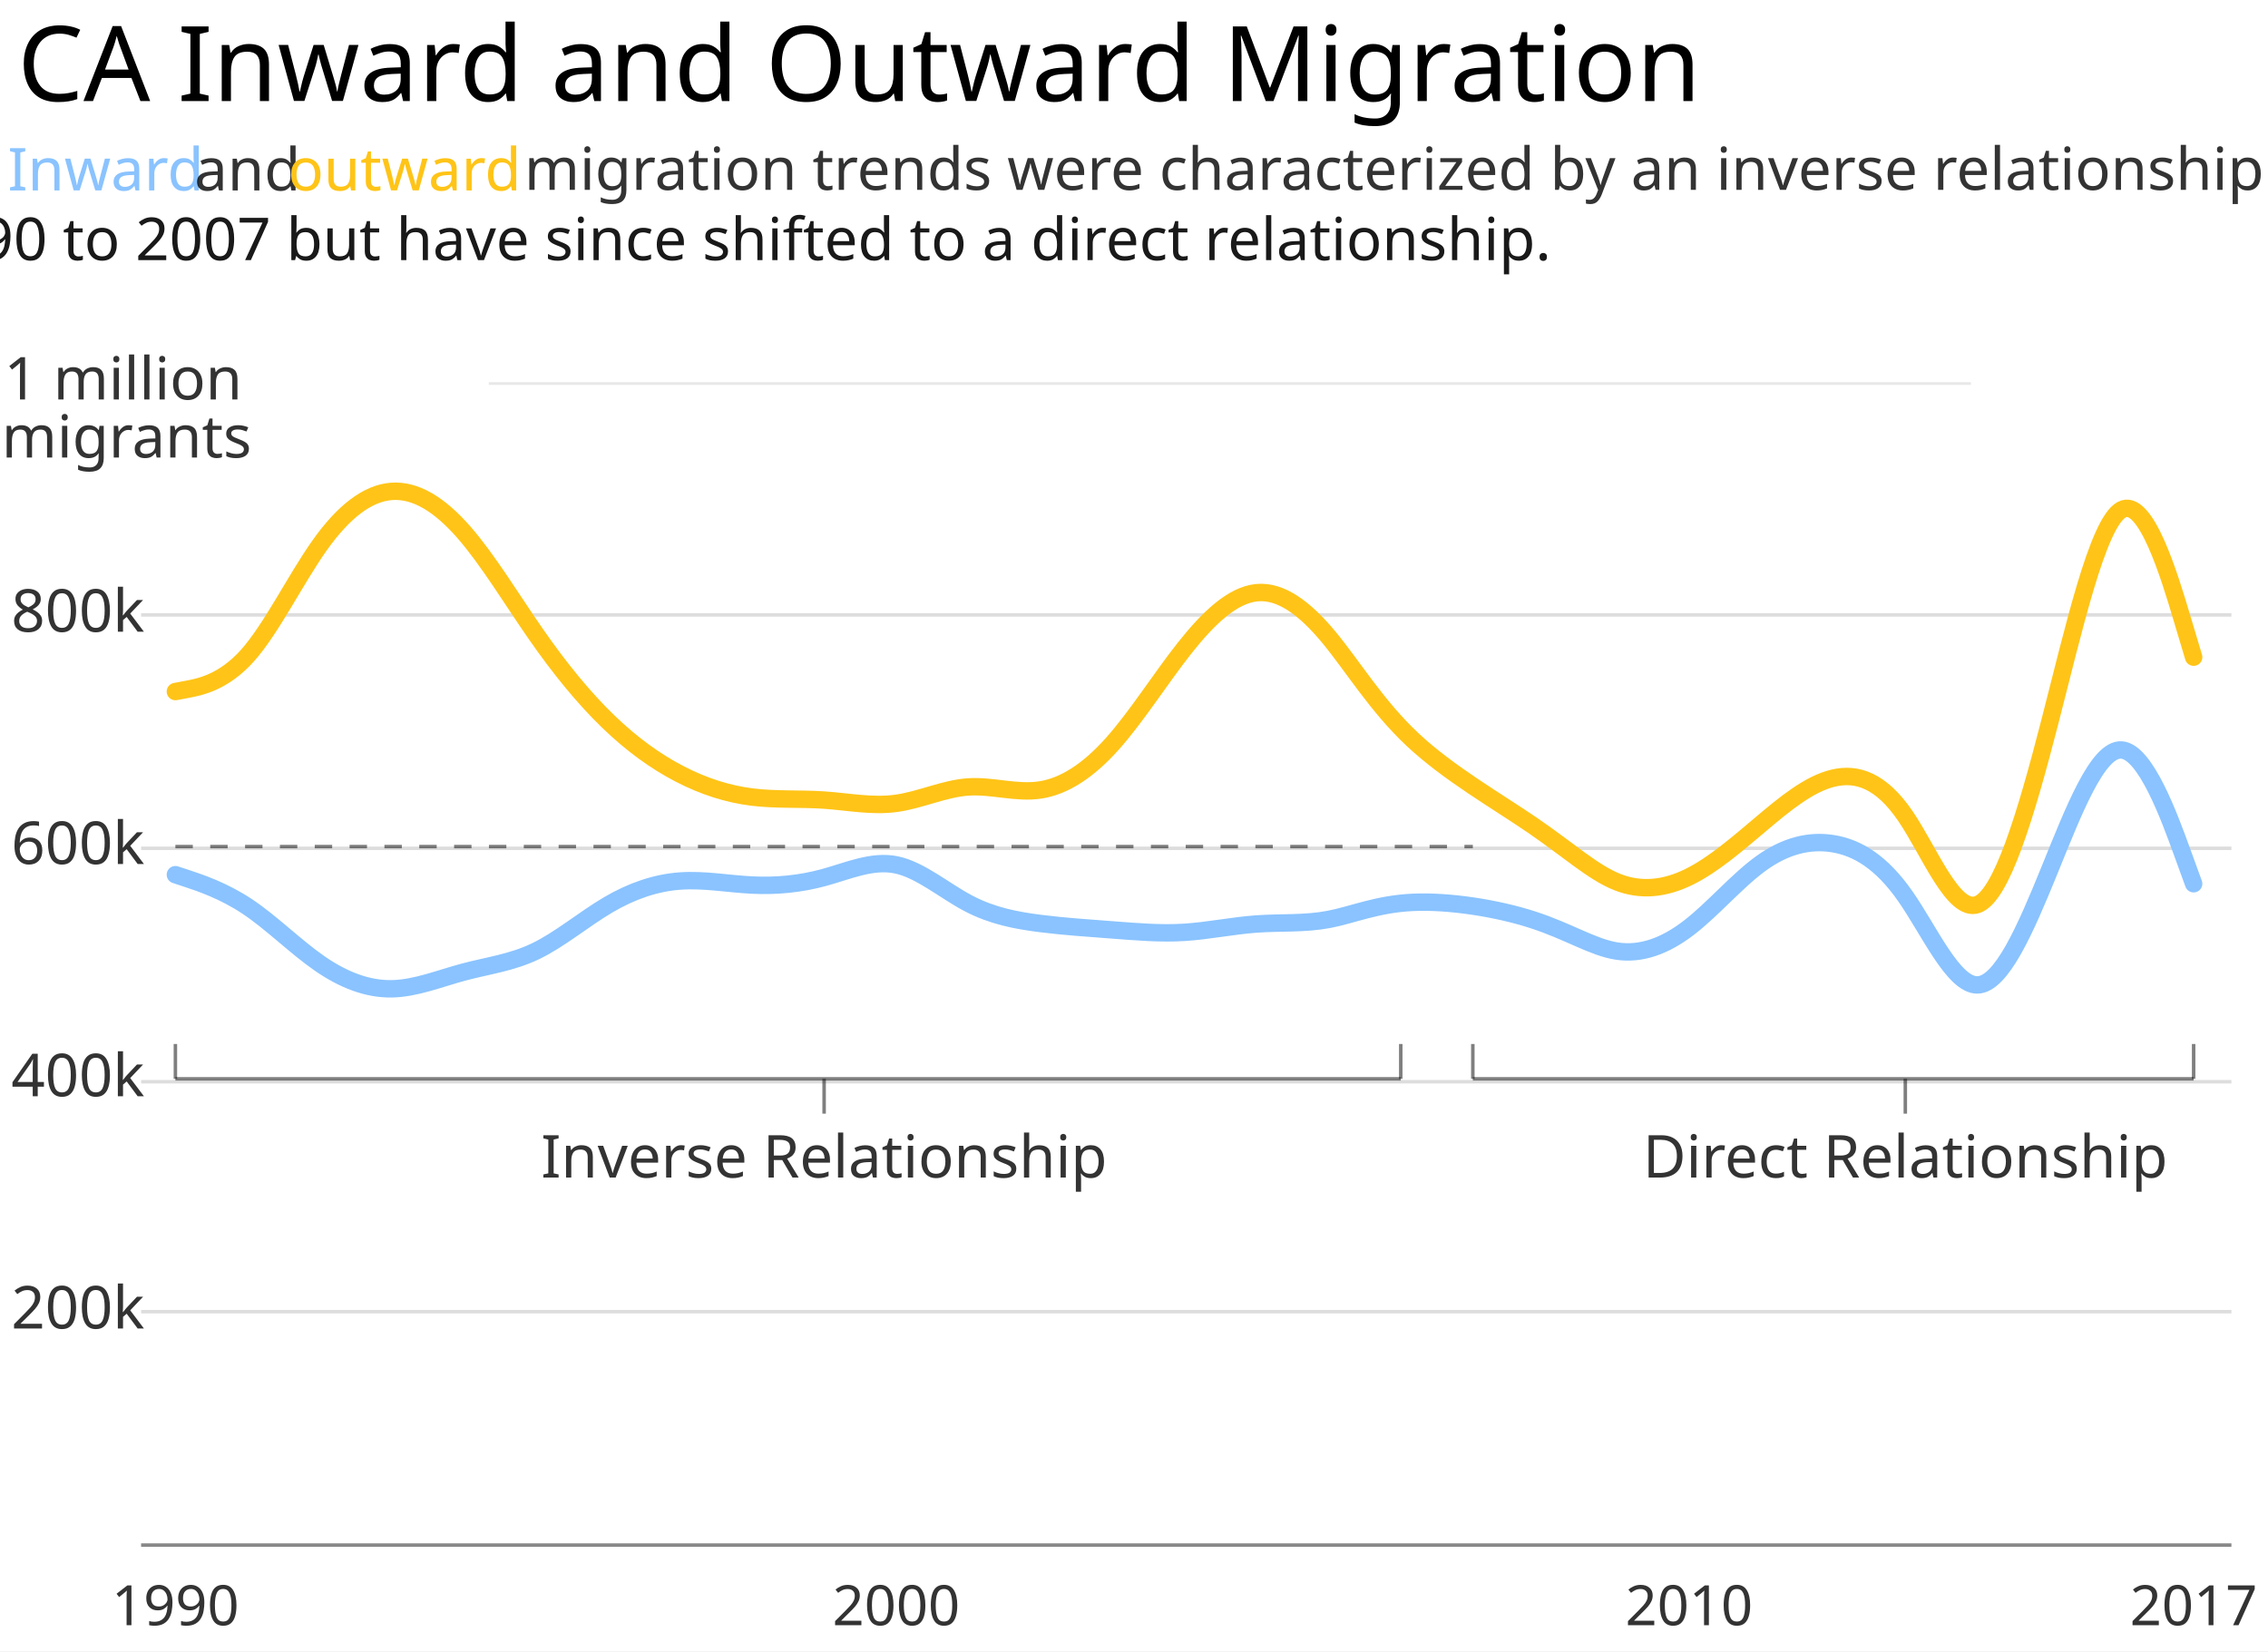
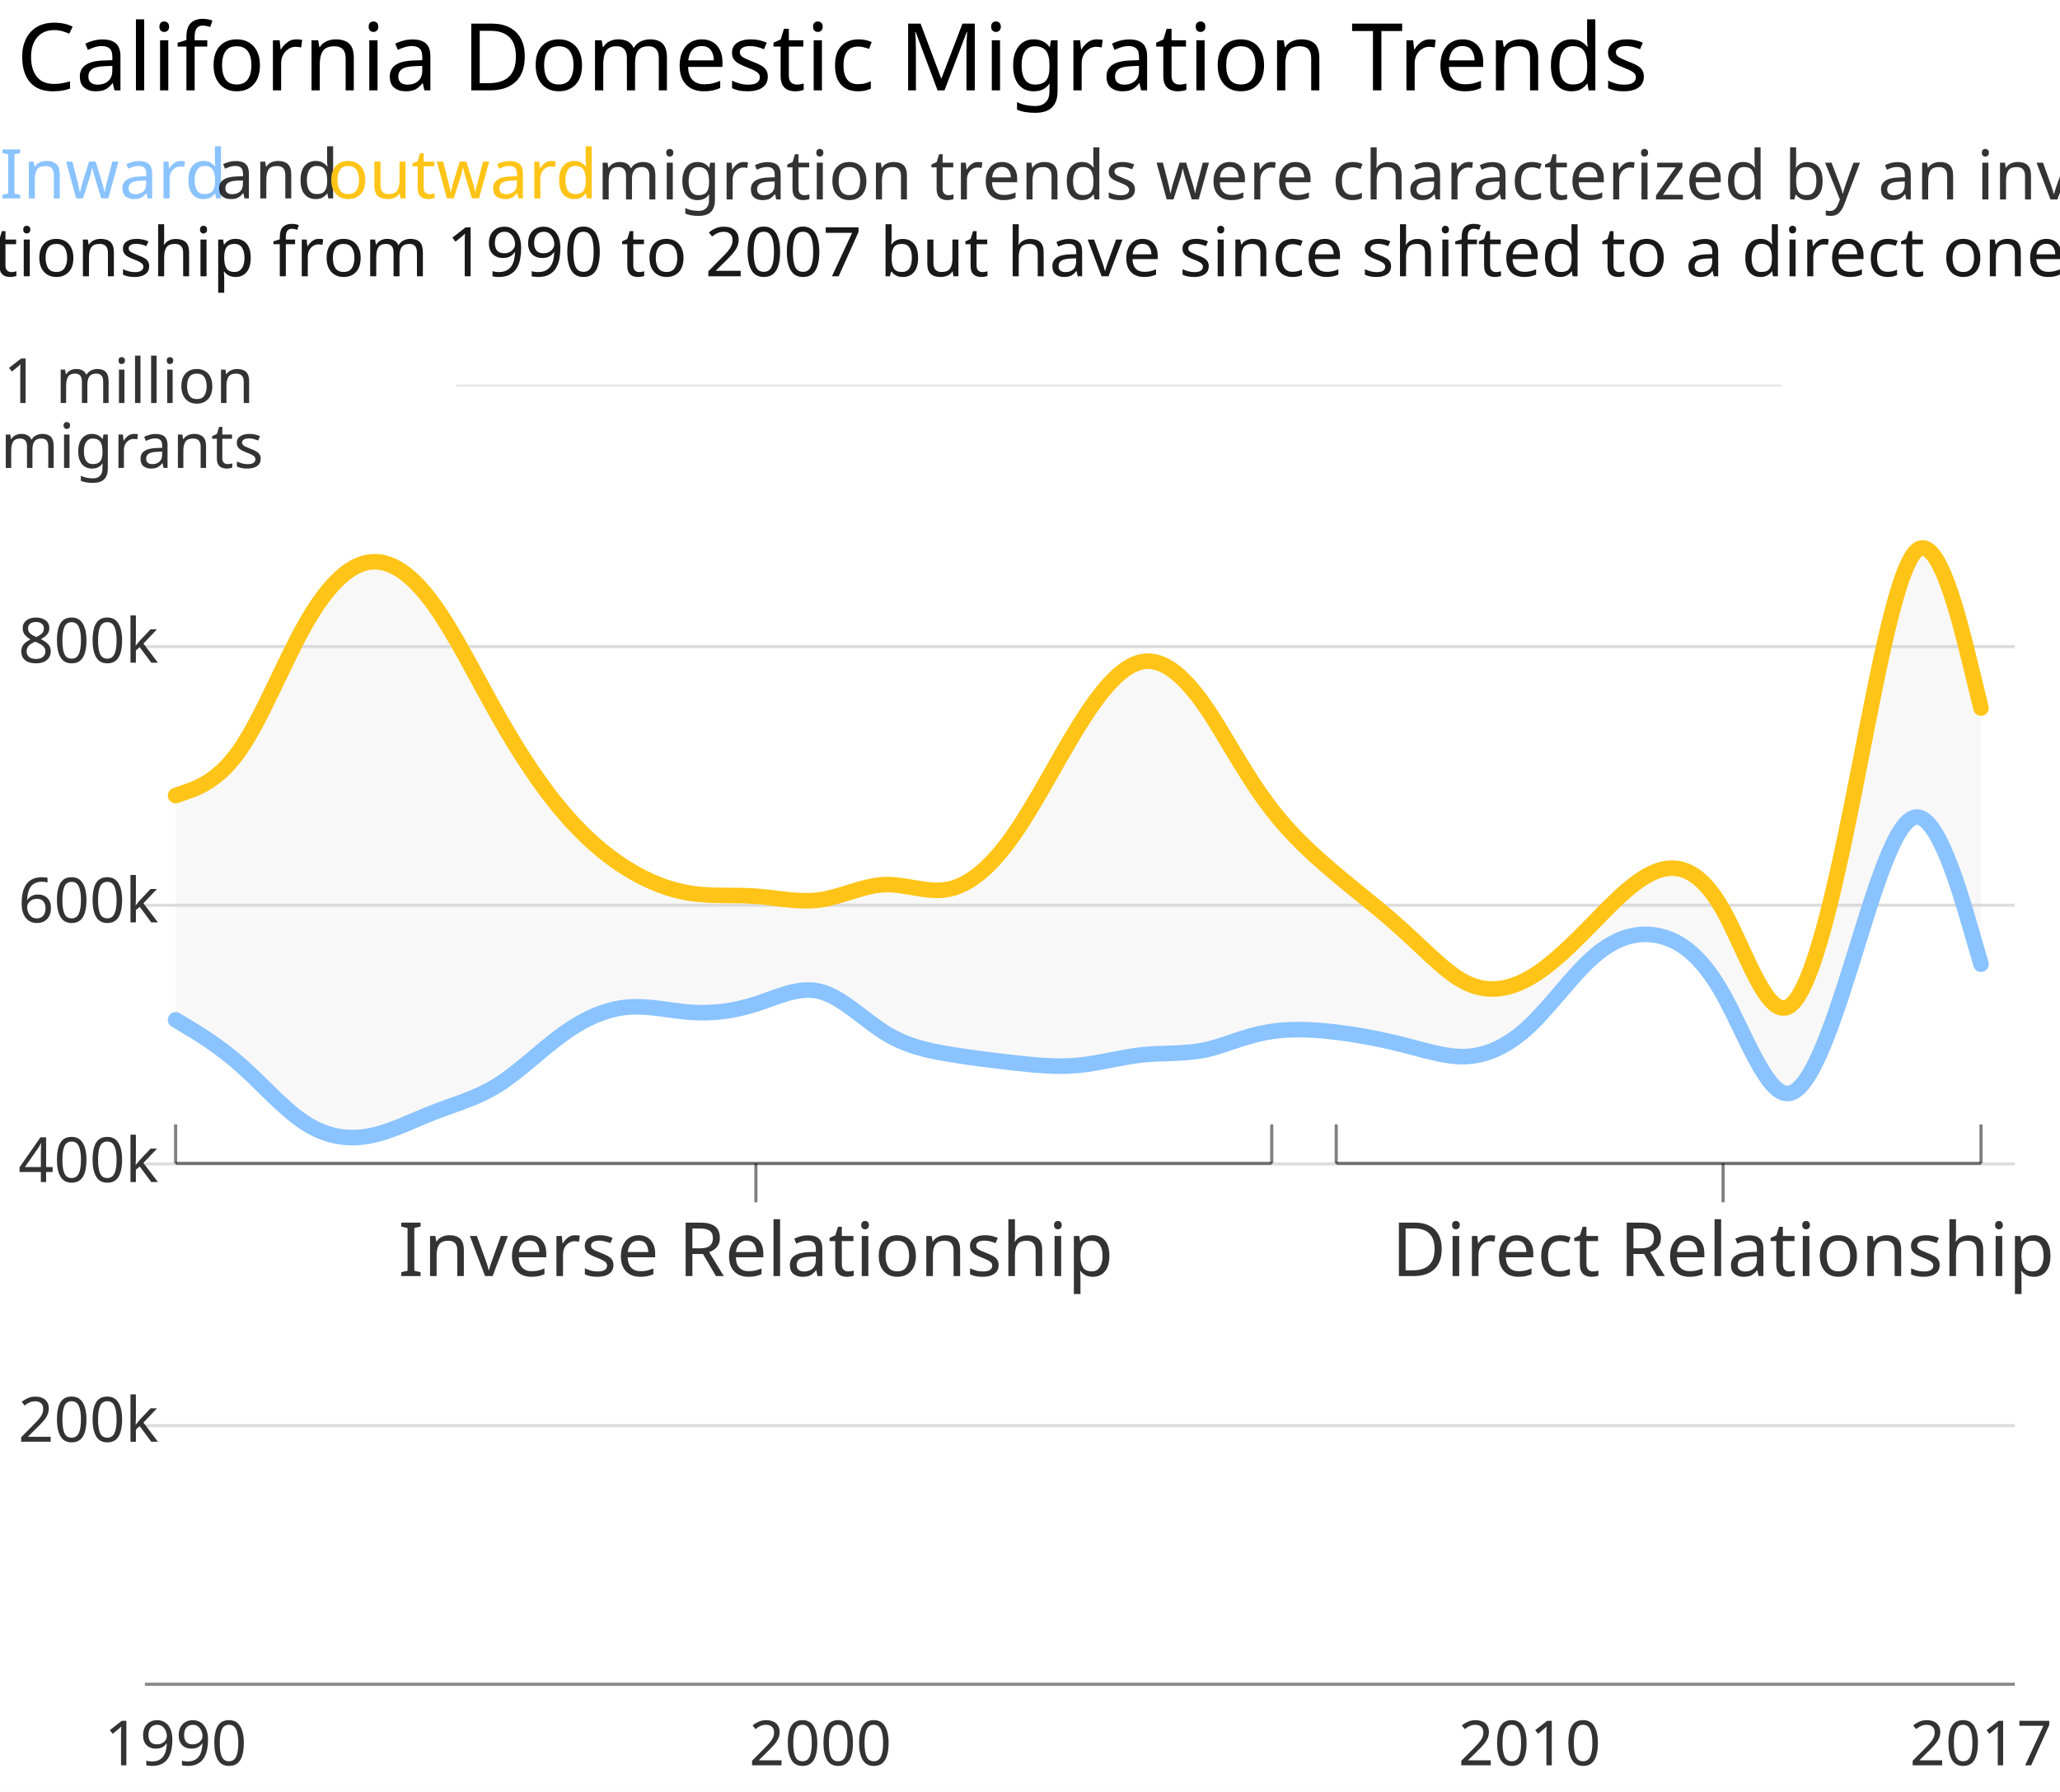
- <svg xmlns="http://www.w3.org/2000/svg" class="marks" width="651" height="474" viewBox="0 0 651 474" version="1.1">
-   <rect width="651" height="474" style="fill: white;" />
-   <g transform="translate(40,43)">
+ <svg xmlns="http://www.w3.org/2000/svg" class="marks" width="661" height="575" viewBox="0 0 661 575" version="1.1">
+   <rect width="661" height="575" style="fill: white;" />
+   <g transform="translate(46,40)">
    <g class="mark-group role-frame root" role="graphics-object" aria-roledescription="group mark container">
      <g transform="translate(0,0)">
-         <path class="background" aria-hidden="true" d="M0.5,0.5h600v400h-600Z" style="fill: none; stroke: #ddd; stroke-opacity: 0;" />
+         <path class="background" aria-hidden="true" d="M0.5,0.5h600v500h-600Z" style="fill: none; stroke: #ddd; stroke-opacity: 0;" />
        <g>
          <g class="mark-group role-axis" role="graphics-symbol" aria-roledescription="axis" aria-label="Y-axis for a linear scale with values from 0 to 1,200,000">
            <g transform="translate(0.5,0.5)">
              <path class="background" aria-hidden="true" d="M0,0h0v0h0Z" style="pointer-events: none; fill: none;" />
              <g>
                <g class="mark-rule role-axis-grid" style="pointer-events: none;">
+                   <line transform="translate(0,417)" x2="600" y2="0" style="fill: none; stroke: #ddd; stroke-opacity: 1; stroke-width: 1; opacity: 1;" />
                  <line transform="translate(0,333)" x2="600" y2="0" style="fill: none; stroke: #ddd; stroke-opacity: 1; stroke-width: 1; opacity: 1;" />
-                   <line transform="translate(0,267)" x2="600" y2="0" style="fill: none; stroke: #ddd; stroke-opacity: 1; stroke-width: 1; opacity: 1;" />
-                   <line transform="translate(0,200)" x2="600" y2="0" style="fill: none; stroke: #ddd; stroke-opacity: 1; stroke-width: 1; opacity: 1;" />
-                   <line transform="translate(0,133)" x2="600" y2="0" style="fill: none; stroke: #ddd; stroke-opacity: 1; stroke-width: 1; opacity: 1;" />
+                   <line transform="translate(0,250)" x2="600" y2="0" style="fill: none; stroke: #ddd; stroke-opacity: 1; stroke-width: 1; opacity: 1;" />
+                   <line transform="translate(0,167)" x2="600" y2="0" style="fill: none; stroke: #ddd; stroke-opacity: 1; stroke-width: 1; opacity: 1;" />
                </g>
              </g>
              <path class="foreground" aria-hidden="true" d="" style="pointer-events: none; display: none; fill: none;" />
            </g>
          </g>
          <g class="mark-group role-axis" role="graphics-symbol" aria-roledescription="axis" aria-label="X-axis for a discrete scale with 29 values: 1990, 1991, 1992, 1993, 1994, ending with 2017">
-             <g transform="translate(0.5,400.5)">
+             <g transform="translate(0.5,500.5)">
              <path class="background" aria-hidden="true" d="M0,0h0v0h0Z" style="pointer-events: none; fill: none;" />
              <g>
                <g class="mark-text role-axis-label" style="pointer-events: none;">
-                   <text text-anchor="middle" transform="translate(9.844828,23)" style="font-family: Calibri; font-size: 16px; fill: #000; fill-opacity: 0.8; opacity: 1;">1990</text>
-                   <text text-anchor="middle" transform="translate(216.7414,23)" style="font-family: Calibri; font-size: 16px; fill: #000; fill-opacity: 0.8; opacity: 1;">2000</text>
-                   <text text-anchor="middle" transform="translate(444.3276,23)" style="font-family: Calibri; font-size: 16px; fill: #000; fill-opacity: 0.8; opacity: 1;">2010</text>
-                   <text text-anchor="middle" transform="translate(589.1552,23)" style="font-family: Calibri; font-size: 16px; fill: #000; fill-opacity: 0.8; opacity: 1;">2017</text>
+                   <text text-anchor="middle" transform="translate(9.844828,26)" style="font-family: Calibri; font-size: 20px; fill: #000; fill-opacity: 0.8; opacity: 1;">1990</text>
+                   <text text-anchor="middle" transform="translate(216.7414,26)" style="font-family: Calibri; font-size: 20px; fill: #000; fill-opacity: 0.8; opacity: 1;">2000</text>
+                   <text text-anchor="middle" transform="translate(444.3276,26)" style="font-family: Calibri; font-size: 20px; fill: #000; fill-opacity: 0.8; opacity: 1;">2010</text>
+                   <text text-anchor="middle" transform="translate(589.1552,26)" style="font-family: Calibri; font-size: 20px; fill: #000; fill-opacity: 0.8; opacity: 1;">2017</text>
                </g>
                <g class="mark-rule role-axis-domain" style="pointer-events: none;">
                  <line transform="translate(0,0)" x2="600" y2="0" style="fill: none; stroke: #888; stroke-width: 1; opacity: 1;" />
                </g>
              </g>
              <path class="foreground" aria-hidden="true" d="" style="pointer-events: none; display: none; fill: none;" />
            </g>
          </g>
-           <g class="mark-group role-axis" role="graphics-symbol" aria-roledescription="axis" aria-label="Y-axis titled 'migration trends were characterized by an inverse relationship from' for a linear scale with values from 0 to 1,200,000">
+           <g class="mark-group role-axis" role="graphics-symbol" aria-roledescription="axis" aria-label="Y-axis titled 'migration trends were characterized by an inverse' for a linear scale with values from 0 to 1,200,000">
            <g transform="translate(0.5,0.5)">
              <path class="background" aria-hidden="true" d="M0,0h0v0h0Z" style="pointer-events: none; fill: none;" />
              <g>
                <g class="mark-text role-axis-label" style="pointer-events: none;">
-                   <text text-anchor="start" transform="translate(-35,338.3333)" style="font-family: Calibri; font-size: 16px; fill: #000; fill-opacity: 0; opacity: 1;">200,000</text>
-                   <text text-anchor="start" transform="translate(-35,271.6667)" style="font-family: Calibri; font-size: 16px; fill: #000; fill-opacity: 0; opacity: 1;">400,000</text>
-                   <text text-anchor="start" transform="translate(-35,205)" style="font-family: Calibri; font-size: 16px; fill: #000; fill-opacity: 0; opacity: 1;">600,000</text>
-                   <text text-anchor="start" transform="translate(-35,138.3333)" style="font-family: Calibri; font-size: 16px; fill: #000; fill-opacity: 0; opacity: 1;">800,000</text>
+                   <text text-anchor="start" transform="translate(-35,422.6667)" style="font-family: Calibri; font-size: 20px; fill: #000; fill-opacity: 0; opacity: 1;">200,000</text>
+                   <text text-anchor="start" transform="translate(-35,339.3333)" style="font-family: Calibri; font-size: 20px; fill: #000; fill-opacity: 0; opacity: 1;">400,000</text>
+                   <text text-anchor="start" transform="translate(-35,256)" style="font-family: Calibri; font-size: 20px; fill: #000; fill-opacity: 0; opacity: 1;">600,000</text>
+                   <text text-anchor="start" transform="translate(-35,172.6667)" style="font-family: Calibri; font-size: 20px; fill: #000; fill-opacity: 0; opacity: 1;">800,000</text>
                </g>
                <g class="mark-rule role-axis-domain" style="pointer-events: none;">
-                   <line transform="translate(0,400)" x2="0" y2="-400" style="fill: none; stroke: #888; stroke-width: 0; opacity: 1;" />
+                   <line transform="translate(0,500)" x2="0" y2="-500" style="fill: none; stroke: #888; stroke-width: 0; opacity: 1;" />
                </g>
                <g class="mark-text role-axis-title" style="pointer-events: none;">
-                   <text text-anchor="start" transform="translate(110,11)" style="font-family: Calibri; font-size: 17px; font-weight: normal; fill: #000; fill-opacity: 0.8; opacity: 1;">migration trends were characterized by an inverse relationship from</text>
+                   <text text-anchor="start" transform="translate(145,23.5)" style="font-family: Calibri; font-size: 22px; font-weight: normal; fill: #000; fill-opacity: 0.8; opacity: 1;">migration trends were characterized by an inverse</text>
                </g>
              </g>
              <path class="foreground" aria-hidden="true" d="" style="pointer-events: none; display: none; fill: none;" />
            </g>
          </g>
-           <g class="mark-line role-mark layer_0_marks" role="graphics-symbol" aria-roledescription="line mark container">
-             <path d="M10.345,155.5L13.793,154.85C17.241,154.2,24.138,152.9,31.034,145.175C37.931,137.449,44.828,123.297,51.724,113.571C58.621,103.844,65.517,98.544,72.414,98.044C79.31,97.545,86.207,101.846,93.103,109.721C100,117.595,106.897,129.044,113.793,138.976C120.69,148.908,127.586,157.324,134.483,164.005C141.379,170.685,148.276,175.63,155.172,179.191C162.069,182.752,168.966,184.929,175.862,185.786C182.759,186.644,189.655,186.181,196.552,186.654C203.448,187.127,210.345,188.536,217.241,187.59C224.138,186.644,231.034,183.344,237.931,182.883C244.828,182.422,251.724,184.801,258.621,183.744C265.517,182.687,272.414,178.193,279.31,170.467C286.207,162.741,293.103,151.784,300,143.054C306.897,134.324,313.793,127.822,320.69,127.127C327.586,126.431,334.483,131.542,341.379,139.849C348.276,148.156,355.172,159.66,365.517,169.34C375.862,179.021,389.655,186.878,400,193.971C410.345,201.063,417.241,207.391,424.138,210.148C431.034,212.906,437.931,212.093,444.828,208.695C451.724,205.296,458.621,199.311,465.517,193.485C472.414,187.659,479.31,181.992,486.207,180.353C493.103,178.715,500,181.104,506.897,191.208C513.793,201.312,520.69,219.13,527.586,216.641C534.483,214.152,541.379,191.356,548.276,164.605C555.172,137.853,562.069,107.147,568.966,103.325C575.862,99.503,582.759,122.565,586.207,134.097L589.655,145.628" style="fill: none; stroke: #ffc417; stroke-width: 5; stroke-linecap: round;" />
+           <g class="mark-area role-mark layer_0_marks" role="graphics-symbol" aria-roledescription="area mark container">
+             <path d="M10.345,287.282L13.793,289.35C17.241,291.417,24.138,295.553,31.034,301.626C37.931,307.7,44.828,315.713,51.724,320.247C58.621,324.781,65.517,325.836,72.414,324.562C79.31,323.288,86.207,319.685,93.103,316.991C100,314.298,106.897,312.513,113.793,308.176C120.69,303.839,127.586,296.95,134.483,291.956C141.379,286.962,148.276,283.863,155.172,283.223C162.069,282.584,168.966,284.405,175.862,284.87C182.759,285.335,189.655,284.443,196.552,282.214C203.448,279.984,210.345,276.416,217.241,278.199C224.138,279.982,231.034,287.116,237.931,291.409C244.828,295.703,251.724,297.154,258.621,298.301C265.517,299.448,272.414,300.29,279.31,301.06C286.207,301.831,293.103,302.529,300,301.873C306.897,301.217,313.793,299.208,320.69,298.496C327.586,297.785,334.483,298.371,341.379,296.784C348.276,295.197,355.172,291.435,365.517,290.608C375.862,289.781,389.655,291.889,400,294.271C410.345,296.652,417.241,299.308,424.138,299.07C431.034,298.832,437.931,295.7,444.828,289.197C451.724,282.695,458.621,272.822,465.517,266.853C472.414,260.885,479.31,258.82,486.207,260.29C493.103,261.759,500,266.761,506.897,279.08C513.793,291.4,520.69,311.035,527.586,310.929C534.483,310.822,541.379,290.973,548.276,268.887C555.172,246.801,562.069,222.478,568.966,222.191C575.862,221.903,582.759,245.65,586.207,257.524L589.655,269.397L589.655,187.212L586.207,173.044C582.759,158.876,575.862,130.541,568.966,136.7C562.069,142.859,555.172,183.514,548.276,217.841C541.379,252.168,534.483,280.168,527.586,283.21C520.69,286.253,513.793,264.339,506.897,252.042C500,239.745,493.103,237.065,486.207,239.331C479.31,241.598,472.414,248.812,465.517,255.879C458.621,262.946,451.724,269.867,444.828,273.813C437.931,277.759,431.034,278.729,424.138,275.222C417.241,271.714,410.345,263.728,400,254.807C389.655,245.887,375.862,236.032,365.517,224.02C355.172,212.007,348.276,197.836,341.379,187.623C334.483,177.41,327.586,171.154,320.69,172.314C313.793,173.474,306.897,182.049,300,193.173C293.103,204.296,286.207,217.968,279.31,227.852C272.414,237.736,265.517,243.832,258.621,245.309C251.724,246.785,244.828,243.641,237.931,243.885C231.034,244.13,224.138,247.763,217.241,248.758C210.345,249.754,203.448,248.113,196.552,247.608C189.655,247.102,182.759,247.732,175.862,246.712C168.966,245.691,162.069,243.02,155.172,238.728C148.276,234.436,141.379,228.524,134.483,220.374C127.586,212.224,120.69,201.837,113.793,189.629C106.897,177.422,100,163.394,93.103,153.877C86.207,144.361,79.31,139.355,72.414,140.396C65.517,141.436,58.621,148.524,51.724,160.825C44.828,173.127,37.931,190.643,31.034,200.59C24.138,210.537,17.241,212.916,13.793,214.105L10.345,215.295Z" style="fill: lightgray; opacity: 0.15;" />
          </g>
          <g class="mark-line role-mark layer_1_marks" role="graphics-symbol" aria-roledescription="line mark container">
-             <path d="M10.345,208.068L13.793,209.208C17.241,210.348,24.138,212.628,31.034,217.23C37.931,221.831,44.828,228.754,51.724,233.531C58.621,238.308,65.517,240.938,72.414,240.826C79.31,240.715,86.207,237.862,93.103,236.018C100,234.174,106.897,233.338,113.793,230.008C120.69,226.678,127.586,220.854,134.483,216.783C141.379,212.712,148.276,210.393,155.172,209.891C162.069,209.389,168.966,210.703,175.862,211.045C182.759,211.387,189.655,210.758,196.552,208.868C203.448,206.979,210.345,203.83,217.241,205.246C224.138,206.662,231.034,212.643,237.931,216.28C244.828,219.916,251.724,221.207,258.621,222.077C265.517,222.948,272.414,223.397,279.31,223.922C286.207,224.447,293.103,225.049,300,224.614C306.897,224.18,313.793,222.709,320.69,222.219C327.586,221.73,334.483,222.222,341.379,220.914C348.276,219.606,355.172,216.499,365.517,216.014C375.862,215.53,389.655,217.669,400,221.025C410.345,224.381,417.241,228.956,424.138,230.003C431.034,231.05,437.931,228.57,444.828,223.251C451.724,217.933,458.621,209.775,465.517,204.803C472.414,199.83,479.31,198.043,486.207,199.182C493.103,200.321,500,204.388,506.897,214.26C513.793,224.132,520.69,239.81,527.586,239.715C534.483,239.62,541.379,223.751,548.276,206.798C555.172,189.845,562.069,171.807,568.966,172.271C575.862,172.734,582.759,191.698,586.207,201.181L589.655,210.663" style="fill: none; stroke: #8ac3ff; stroke-width: 5; stroke-linecap: round;" />
+             <path d="M10.345,215.295L13.793,214.105C17.241,212.916,24.138,210.537,31.034,200.59C37.931,190.643,44.828,173.127,51.724,160.825C58.621,148.524,65.517,141.436,72.414,140.396C79.31,139.355,86.207,144.361,93.103,153.877C100,163.394,106.897,177.422,113.793,189.629C120.69,201.837,127.586,212.224,134.483,220.374C141.379,228.524,148.276,234.436,155.172,238.728C162.069,243.02,168.966,245.691,175.862,246.712C182.759,247.732,189.655,247.102,196.552,247.608C203.448,248.113,210.345,249.754,217.241,248.758C224.138,247.763,231.034,244.13,237.931,243.885C244.828,243.641,251.724,246.785,258.621,245.309C265.517,243.832,272.414,237.736,279.31,227.852C286.207,217.968,293.103,204.296,300,193.173C306.897,182.049,313.793,173.474,320.69,172.314C327.586,171.154,334.483,177.41,341.379,187.623C348.276,197.836,355.172,212.007,365.517,224.02C375.862,236.032,389.655,245.887,400,254.807C410.345,263.728,417.241,271.714,424.138,275.222C431.034,278.729,437.931,277.759,444.828,273.813C451.724,269.867,458.621,262.946,465.517,255.879C472.414,248.812,479.31,241.598,486.207,239.331C493.103,237.065,500,239.745,506.897,252.042C513.793,264.339,520.69,286.253,527.586,283.21C534.483,280.168,541.379,252.168,548.276,217.841C555.172,183.514,562.069,142.859,568.966,136.7C575.862,130.541,582.759,158.876,586.207,173.044L589.655,187.212" style="fill: none; stroke: #ffc417; stroke-width: 5; stroke-linecap: round;" />
          </g>
-           <g class="mark-text role-mark layer_2_marks" role="graphics-object" aria-roledescription="text mark container">
-             <text text-anchor="middle" transform="translate(169.9828,31.66667)" style="font-family: calibri; font-size: 17px; fill: black; opacity: 0.9;">1990 to 2007 but have since shifted to a direct relationship.</text>
+           <g class="mark-line role-mark layer_2_marks" role="graphics-symbol" aria-roledescription="line mark container">
+             <path d="M10.345,287.282L13.793,289.35C17.241,291.417,24.138,295.553,31.034,301.626C37.931,307.7,44.828,315.713,51.724,320.247C58.621,324.781,65.517,325.836,72.414,324.562C79.31,323.288,86.207,319.685,93.103,316.991C100,314.298,106.897,312.513,113.793,308.176C120.69,303.839,127.586,296.95,134.483,291.956C141.379,286.962,148.276,283.863,155.172,283.223C162.069,282.584,168.966,284.405,175.862,284.87C182.759,285.335,189.655,284.443,196.552,282.214C203.448,279.984,210.345,276.416,217.241,278.199C224.138,279.982,231.034,287.116,237.931,291.409C244.828,295.703,251.724,297.154,258.621,298.301C265.517,299.448,272.414,300.29,279.31,301.06C286.207,301.831,293.103,302.529,300,301.873C306.897,301.217,313.793,299.208,320.69,298.496C327.586,297.785,334.483,298.371,341.379,296.784C348.276,295.197,355.172,291.435,365.517,290.608C375.862,289.781,389.655,291.889,400,294.271C410.345,296.652,417.241,299.308,424.138,299.07C431.034,298.832,437.931,295.7,444.828,289.197C451.724,282.695,458.621,272.822,465.517,266.853C472.414,260.885,479.31,258.82,486.207,260.29C493.103,261.759,500,266.761,506.897,279.08C513.793,291.4,520.69,311.035,527.586,310.929C534.483,310.822,541.379,290.973,548.276,268.887C555.172,246.801,562.069,222.478,568.966,222.191C575.862,221.903,582.759,245.65,586.207,257.524L589.655,269.397" style="fill: none; stroke: #8ac3ff; stroke-width: 5; stroke-linecap: round;" />
          </g>
          <g class="mark-text role-mark layer_3_marks" role="graphics-object" aria-roledescription="text mark container">
-             <text text-anchor="middle" transform="translate(196.5517,295)" style="font-family: calibri; font-size: 17px; fill: black; opacity: 0.8;">Inverse Relationship</text>
-             <text text-anchor="middle" transform="translate(506.8966,295)" style="font-family: calibri; font-size: 17px; fill: black; opacity: 0.8;">Direct Relationship</text>
+             <text text-anchor="middle" transform="translate(267.6207,48.66667)" style="font-family: calibri; font-size: 22px; fill: black; opacity: 0.9;">relationship from 1990 to 2007 but have since shifted to a direct one.</text>
          </g>
-           <g class="mark-rule role-mark layer_4_marks" role="graphics-symbol" aria-roledescription="rule mark container">
-             <line transform="translate(196.5517,266.6667)" x2="0" y2="10" style="fill: none; stroke: black; opacity: 0.5;" />
-             <line transform="translate(10.34483,266.6667)" x2="0" y2="-10" style="fill: none; stroke: black; opacity: 0.5;" />
-             <line transform="translate(10.34483,266.6667)" x2="351.724" y2="0" style="fill: none; stroke: black; opacity: 0.5;" />
-             <line transform="translate(362.069,256.6667)" x2="0" y2="10" style="fill: none; stroke: black; opacity: 0.5;" />
-             <line transform="translate(506.8966,266.6667)" x2="0" y2="10" style="fill: none; stroke: black; opacity: 0.5;" />
-             <line transform="translate(382.7586,256.6667)" x2="0" y2="10" style="fill: none; stroke: black; opacity: 0.5;" />
-             <line transform="translate(382.7586,266.6667)" x2="206.897" y2="0" style="fill: none; stroke: black; opacity: 0.5;" />
-             <line transform="translate(589.6552,266.6667)" x2="0" y2="-10" style="fill: none; stroke: black; opacity: 0.5;" />
+           <g class="mark-text role-mark layer_4_marks" role="graphics-object" aria-roledescription="text mark container">
+             <text text-anchor="middle" transform="translate(196.5517,369.5)" style="font-family: calibri; font-size: 24px; fill: black; opacity: 0.8;">Inverse Relationship</text>
+             <text text-anchor="middle" transform="translate(506.8966,369.5)" style="font-family: calibri; font-size: 24px; fill: black; opacity: 0.8;">Direct Relationship</text>
          </g>
-           <g class="mark-text role-mark layer_5_marks" role="graphics-object" aria-roledescription="text mark container">
-             <text text-anchor="middle" transform="translate(-4.655172,71.66667)" style="font-family: calibri; font-size: 17px; fill: black; opacity: 0.8;">1 million</text>
+           <g class="mark-rule role-mark layer_5_marks" role="graphics-symbol" aria-roledescription="rule mark container">
+             <line transform="translate(196.5517,333.3333)" x2="0" y2="12.5" style="fill: none; stroke: black; opacity: 0.5;" />
+             <line transform="translate(10.34483,333.3333)" x2="0" y2="-12.5" style="fill: none; stroke: black; opacity: 0.5;" />
+             <line transform="translate(10.34483,333.3333)" x2="351.724" y2="0" style="fill: none; stroke: black; opacity: 0.5;" />
+             <line transform="translate(362.069,320.8333)" x2="0" y2="12.5" style="fill: none; stroke: black; opacity: 0.5;" />
+             <line transform="translate(506.8966,333.3333)" x2="0" y2="12.5" style="fill: none; stroke: black; opacity: 0.5;" />
+             <line transform="translate(382.7586,320.8333)" x2="0" y2="12.5" style="fill: none; stroke: black; opacity: 0.5;" />
+             <line transform="translate(382.7586,333.3333)" x2="206.897" y2="0" style="fill: none; stroke: black; opacity: 0.5;" />
+             <line transform="translate(589.6552,333.3333)" x2="0" y2="-12.5" style="fill: none; stroke: black; opacity: 0.5;" />
          </g>
          <g class="mark-text role-mark layer_6_marks" role="graphics-object" aria-roledescription="text mark container">
-             <text text-anchor="middle" transform="translate(-3.655172,88.33333)" style="font-family: calibri; font-size: 17px; fill: black; opacity: 0.8;">migrants</text>
+             <text text-anchor="middle" transform="translate(-4.655172,89.33333)" style="font-family: calibri; font-size: 20px; fill: black; opacity: 0.8;">1 million</text>
          </g>
          <g class="mark-text role-mark layer_7_marks" role="graphics-object" aria-roledescription="text mark container">
-             <text text-anchor="middle" transform="translate(313,65.66667)" style="font-family: sans-serif; font-size: 11.5px; font-weight: bold; fill: black; opacity: 0.09;">__________________________________________________________________________________________</text>
+             <text text-anchor="middle" transform="translate(-3.655172,110.1667)" style="font-family: calibri; font-size: 20px; fill: black; opacity: 0.8;">migrants</text>
          </g>
          <g class="mark-text role-mark layer_8_marks" role="graphics-object" aria-roledescription="text mark container">
-             <text text-anchor="middle" transform="translate(-17.65517,338.3333)" style="font-family: calibri; font-size: 17px; fill: black; opacity: 0.8;">200k</text>
-             <text text-anchor="middle" transform="translate(-17.65517,271.6667)" style="font-family: calibri; font-size: 17px; fill: black; opacity: 0.8;">400k</text>
-             <text text-anchor="middle" transform="translate(-17.65517,205)" style="font-family: calibri; font-size: 17px; fill: black; opacity: 0.8;">600k</text>
-             <text text-anchor="middle" transform="translate(-17.65517,138.3333)" style="font-family: calibri; font-size: 17px; fill: black; opacity: 0.8;">800k</text>
+             <text text-anchor="middle" transform="translate(313,82.33333)" style="font-family: sans-serif; font-size: 11.5px; font-weight: bold; fill: black; opacity: 0.09;">__________________________________________________________________________________________</text>
          </g>
-           <g class="mark-rule role-mark layer_9_marks" role="graphics-symbol" aria-roledescription="rule mark container">
-             <line transform="translate(10.34483,200)" x2="372.414" y2="0" style="fill: none; stroke: black; stroke-dasharray: 5,5; opacity: 0.5;" />
+           <g class="mark-text role-mark layer_9_marks" role="graphics-object" aria-roledescription="text mark container">
+             <text text-anchor="middle" transform="translate(-17.65517,422.6667)" style="font-family: calibri; font-size: 20px; fill: black; opacity: 0.8;">200k</text>
+             <text text-anchor="middle" transform="translate(-17.65517,339.3333)" style="font-family: calibri; font-size: 20px; fill: black; opacity: 0.8;">400k</text>
+             <text text-anchor="middle" transform="translate(-17.65517,256)" style="font-family: calibri; font-size: 20px; fill: black; opacity: 0.8;">600k</text>
+             <text text-anchor="middle" transform="translate(-17.65517,172.6667)" style="font-family: calibri; font-size: 20px; fill: black; opacity: 0.8;">800k</text>
          </g>
          <g class="mark-text role-mark layer_10_marks" role="graphics-object" aria-roledescription="text mark container">
-             <text text-anchor="middle" transform="translate(-9.655172,11.66667)" style="font-family: calibri; font-size: 17px; fill: #8ac3ff;">Inward</text>
+             <text text-anchor="middle" transform="translate(-9.655172,23.66667)" style="font-family: calibri; font-size: 22px; fill: #8ac3ff;">Inward</text>
          </g>
          <g class="mark-text role-mark layer_11_marks" role="graphics-object" aria-roledescription="text mark container">
-             <text text-anchor="middle" transform="translate(31.03448,11.66667)" style="font-family: calibri; font-size: 17px; fill: black; opacity: 0.8;">and</text>
+             <text text-anchor="middle" transform="translate(43.03448,23.66667)" style="font-family: calibri; font-size: 22px; fill: black; opacity: 0.8;">and</text>
          </g>
          <g class="mark-text role-mark layer_12_marks" role="graphics-object" aria-roledescription="text mark container">
-             <text text-anchor="middle" transform="translate(76.11379,11.66667)" style="font-family: calibri; font-size: 17px; fill: #ffc417;">outward</text>
+             <text text-anchor="middle" transform="translate(102.4138,23.66667)" style="font-family: calibri; font-size: 22px; fill: #ffc417;">outward</text>
          </g>
          <g class="mark-group role-title">
-             <g transform="translate(-35,-38)">
+             <g transform="translate(-40.71769,-35)">
              <path class="background" aria-hidden="true" d="M0,0h0v0h0Z" style="pointer-events: none; fill: none;" />
              <g>
-                 <g class="mark-text role-title-text" role="graphics-symbol" aria-roledescription="title" aria-label="Title text 'CA Inward and Outward Migration'" style="pointer-events: none;">
-                   <text text-anchor="start" transform="translate(0,24)" style="font-family: Calibri; font-size: 30px; font-weight: normal; fill: #000; opacity: 1;">CA Inward and Outward Migration</text>
+                 <g class="mark-text role-title-text" role="graphics-symbol" aria-roledescription="title" aria-label="Title text 'California Domestic Migration Trends'" style="pointer-events: none;">
+                   <text text-anchor="start" transform="translate(0,24)" style="font-family: Calibri; font-size: 30px; font-weight: normal; fill: #000; opacity: 1;">California Domestic Migration Trends</text>
                </g>
              </g>
              <path class="foreground" aria-hidden="true" d="" style="pointer-events: none; display: none; fill: none;" />
            </g>
          </g>
        </g>
        <path class="foreground" aria-hidden="true" d="" style="display: none; fill: none;" />
      </g>
    </g>
  </g>
</svg>
